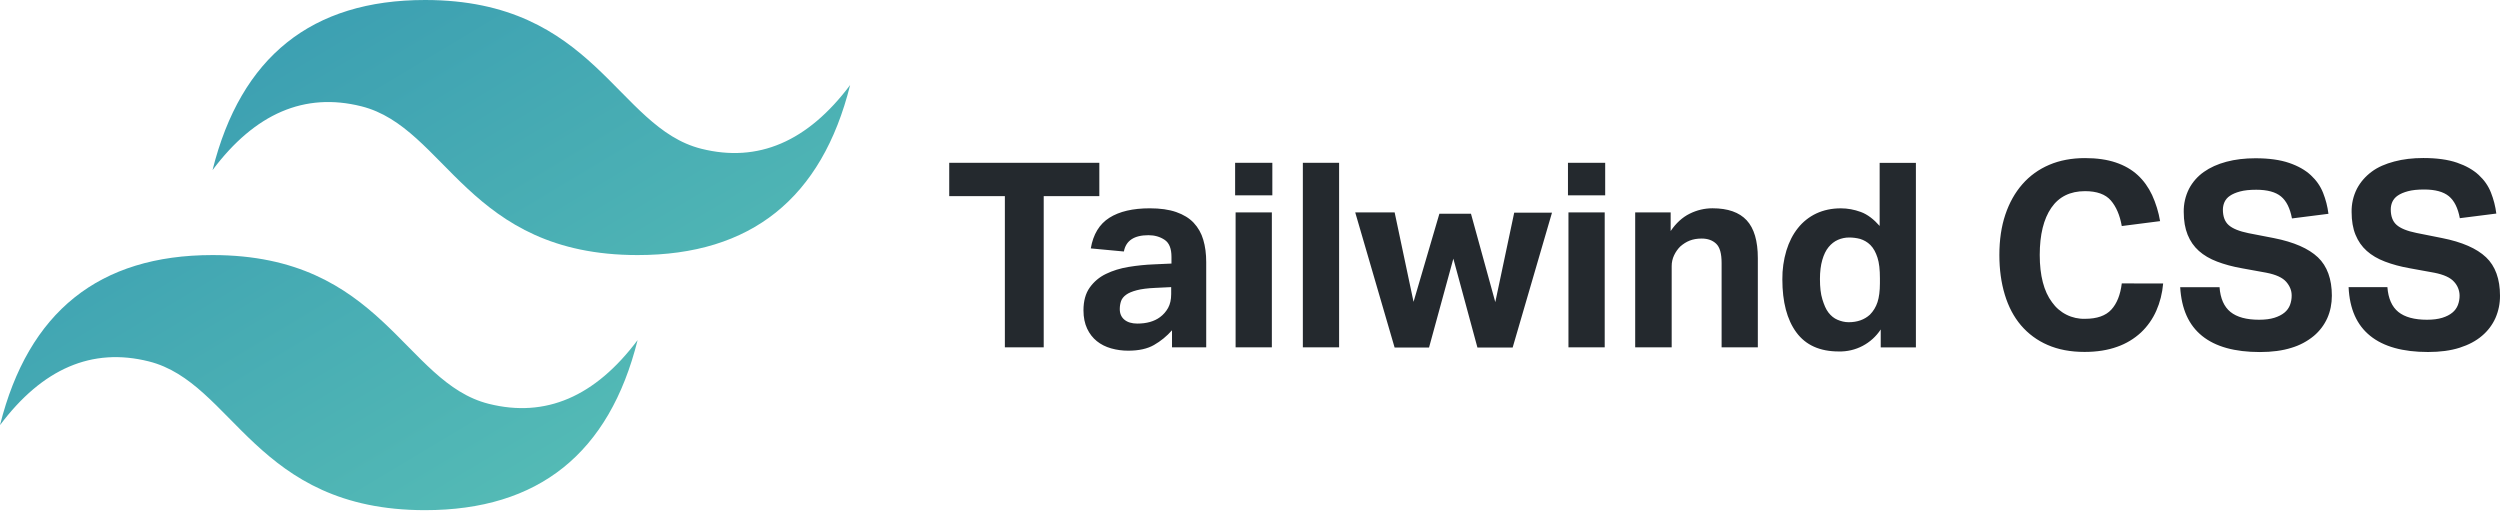
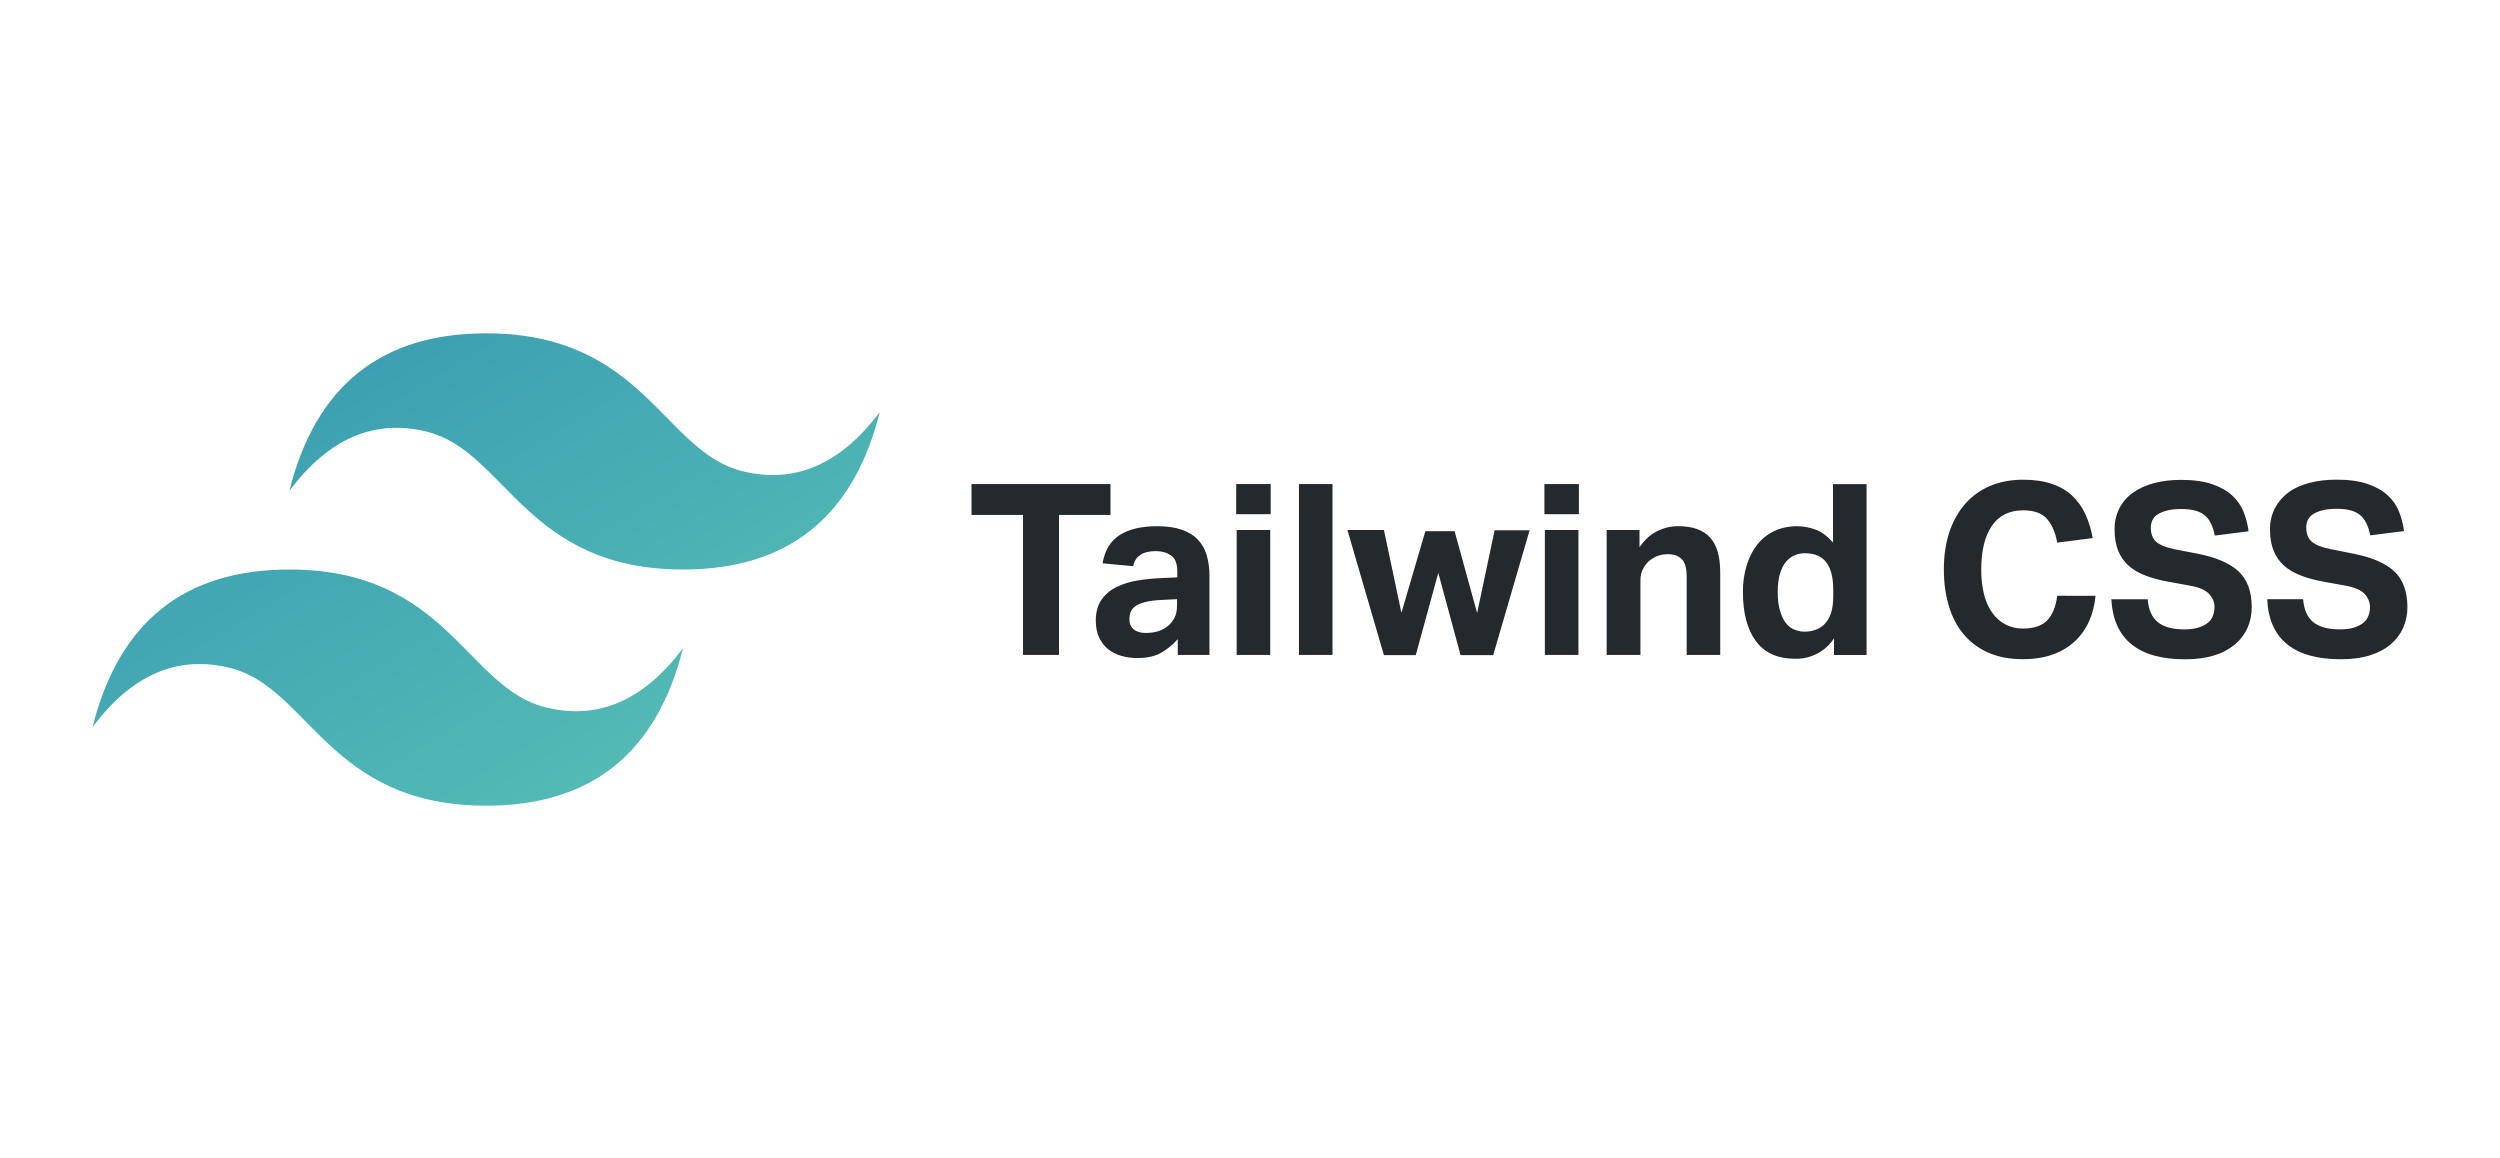
- <svg xmlns="http://www.w3.org/2000/svg" width="450" height="92" viewBox="0 0 450 92" fill="none">
-   <path fill-rule="evenodd" clip-rule="evenodd" d="M38.257 30.611C43.355 10.204 56.112 0 76.515 0C107.126 0 110.945 22.947 126.246 26.779C136.449 29.332 145.374 25.509 153.025 15.306C147.927 35.709 135.171 45.912 114.772 45.912C84.161 45.912 80.342 22.965 65.041 19.133C54.837 16.58 45.912 20.403 38.262 30.607L38.257 30.611ZM0 76.523C5.106 56.116 17.85 45.912 38.257 45.912C68.868 45.912 72.687 68.86 87.988 72.692C98.192 75.245 107.117 71.422 114.768 61.218C109.67 81.625 96.913 91.829 76.51 91.829C45.899 91.829 42.08 68.882 26.779 65.05C16.576 62.497 7.651 66.32 0 76.523Z" fill="url(#paint0_linear)" />
-   <path fill-rule="evenodd" clip-rule="evenodd" d="M180.876 35.306H170.86V29.306H197.88V35.306H187.869V62.519H180.876V35.306ZM210.961 59.449C210.035 60.505 208.94 61.4 207.721 62.098C206.53 62.782 204.984 63.123 203.087 63.123C202.041 63.128 200.999 62.987 199.991 62.703C199.01 62.422 198.152 61.989 197.425 61.402C196.698 60.815 196.111 60.066 195.682 59.147C195.253 58.227 195.025 57.141 195.025 55.862C195.025 54.189 195.397 52.823 196.146 51.768C196.897 50.708 197.907 49.859 199.08 49.302C200.289 48.711 201.647 48.295 203.153 48.045C204.673 47.795 206.208 47.64 207.747 47.581L210.865 47.441V46.232C210.865 44.743 210.458 43.718 209.63 43.167C208.802 42.615 207.835 42.335 206.722 42.335C204.138 42.335 202.667 43.311 202.299 45.269L196.343 44.713C196.773 42.173 197.894 40.333 199.693 39.195C201.493 38.056 203.919 37.496 206.963 37.496C208.824 37.496 210.41 37.715 211.715 38.17C213.02 38.625 214.071 39.265 214.859 40.097C215.667 40.962 216.258 42.007 216.584 43.145C216.943 44.336 217.119 45.685 217.119 47.174V62.523H210.961V59.458V59.449ZM210.821 51.68L207.931 51.82C206.565 51.877 205.461 52.022 204.625 52.241C203.788 52.459 203.136 52.731 202.698 53.055C202.26 53.379 201.94 53.756 201.791 54.194C201.642 54.632 201.559 55.113 201.559 55.639C201.559 56.445 201.839 57.084 202.391 57.544C202.943 58.004 203.727 58.245 204.712 58.245C206.394 58.245 207.76 57.859 208.811 57.08C209.402 56.642 209.888 56.09 210.256 55.429C210.624 54.767 210.812 53.931 210.812 52.941V51.684L210.821 51.68ZM222.409 38.236H228.934V62.514H222.409V38.236ZM222.321 29.302H229.021V35.161H222.321V29.302ZM234.513 29.302H241.038V62.514H234.513V29.302ZM243.959 38.236H251.036L254.439 54.33L259.09 38.468H264.774L269.153 54.378L272.556 38.284H279.357L272.276 62.562H265.939L261.603 46.561L257.224 62.562H251.032L243.955 38.284L243.959 38.236ZM282.322 38.236H288.847V62.514H282.322V38.236ZM282.234 29.302H288.934V35.161H282.234V29.302ZM294.382 38.236H300.719V41.586C301.682 40.163 302.821 39.12 304.135 38.468C305.449 37.815 306.828 37.491 308.251 37.491C311.019 37.491 313.068 38.214 314.404 39.654C315.74 41.095 316.41 43.368 316.41 46.469V62.514H309.889V47.358C309.889 45.606 309.565 44.489 308.908 43.867C308.251 43.246 307.389 42.939 306.303 42.939C305.47 42.939 304.743 43.07 304.135 43.311C303.526 43.552 302.961 43.916 302.436 44.38C301.998 44.818 301.634 45.334 301.341 45.939C301.047 46.556 300.897 47.231 300.903 47.914V62.519H294.334V38.24L294.382 38.236ZM338.525 59.309C337.708 60.556 336.586 61.573 335.266 62.265C333.945 62.957 332.47 63.301 330.98 63.263C327.564 63.263 325.024 62.116 323.338 59.821C321.652 57.526 320.824 54.347 320.824 50.287C320.805 48.532 321.05 46.784 321.551 45.102C322.033 43.535 322.72 42.186 323.623 41.056C324.508 39.938 325.64 39.039 326.929 38.428C328.243 37.815 329.71 37.5 331.352 37.5C332.561 37.5 333.761 37.719 334.956 38.157C336.152 38.595 337.277 39.471 338.337 40.67V29.32H344.862V62.532H338.53V59.322L338.525 59.309ZM338.385 50.099C338.385 48.549 338.254 47.309 337.947 46.377C337.641 45.444 337.255 44.691 336.668 44.099C336.108 43.543 335.495 43.224 334.829 43.005C334.184 42.836 333.521 42.751 332.854 42.751C332.156 42.748 331.465 42.891 330.826 43.171C330.187 43.451 329.635 43.885 329.149 44.472C328.663 45.059 328.286 45.838 328.011 46.793C327.735 47.747 327.59 48.895 327.59 50.235C327.59 51.689 327.722 52.906 328.028 53.887C328.335 54.868 328.654 55.656 329.123 56.261C329.591 56.865 330.13 57.299 330.752 57.561C331.374 57.824 332.044 57.999 332.758 57.999C334.308 57.999 335.582 57.548 336.576 56.651C337.204 56.017 337.673 55.244 337.947 54.395C338.236 53.511 338.385 52.372 338.385 50.979V50.147V50.099ZM389.369 51.028C389.211 52.797 388.799 54.43 388.134 55.932C387.487 57.404 386.554 58.732 385.388 59.839C384.152 60.985 382.692 61.863 381.101 62.418C379.41 63.031 377.448 63.346 375.21 63.346C372.697 63.346 370.481 62.926 368.571 62.09C366.722 61.297 365.081 60.087 363.776 58.556C362.484 57.036 361.516 55.197 360.864 53.038C360.211 50.879 359.887 48.501 359.887 45.899C359.887 43.202 360.238 40.784 360.956 38.643C361.674 36.502 362.699 34.675 364.03 33.156C365.361 31.636 366.982 30.471 368.874 29.665C370.765 28.86 372.916 28.457 375.311 28.457C377.422 28.457 379.266 28.72 380.829 29.245C382.392 29.77 383.719 30.532 384.792 31.522C385.865 32.512 386.719 33.712 387.376 35.105C388.059 36.602 388.543 38.181 388.817 39.803L381.919 40.688C381.578 38.735 380.912 37.198 379.949 36.081C378.985 34.964 377.418 34.408 375.307 34.408C372.635 34.408 370.608 35.407 369.233 37.408C367.858 39.409 367.153 42.234 367.153 45.895C367.153 49.587 367.897 52.464 369.368 54.408C370.035 55.357 370.926 56.126 371.962 56.646C372.999 57.166 374.148 57.42 375.307 57.386C377.453 57.386 379.029 56.834 380.036 55.735C381.044 54.636 381.67 53.064 381.919 51.014L389.369 51.028ZM399.515 51.684C399.669 53.73 400.33 55.218 401.486 56.151C402.642 57.084 404.363 57.553 406.632 57.553C407.718 57.553 408.637 57.434 409.382 57.202C410.126 56.97 410.731 56.659 411.199 56.274C411.646 55.912 411.991 55.44 412.198 54.903C412.404 54.353 412.507 53.77 412.5 53.182C412.5 52.306 412.18 51.496 411.528 50.739C410.875 49.981 409.68 49.425 407.937 49.087L403.601 48.299C401.85 47.993 400.387 47.585 399.082 47.09C397.777 46.596 396.682 45.952 395.797 45.164C394.913 44.375 394.238 43.403 393.774 42.256C393.31 41.108 393.073 39.742 393.073 38.161C393.045 36.709 393.373 35.271 394.028 33.975C394.661 32.771 395.571 31.736 396.682 30.953C397.821 30.147 399.178 29.534 400.755 29.114C402.331 28.693 404.083 28.487 405.975 28.487C408.397 28.487 410.415 28.768 412.031 29.32C413.647 29.871 414.952 30.611 415.946 31.531C416.94 32.451 417.676 33.502 418.158 34.719C418.64 35.937 418.959 37.185 419.121 38.485L412.552 39.317C412.211 37.487 411.554 36.164 410.582 35.363C409.61 34.561 408.121 34.154 406.132 34.154C404.95 34.154 403.987 34.255 403.22 34.461C402.454 34.667 401.845 34.925 401.381 35.249C400.953 35.529 400.613 35.923 400.4 36.388C400.216 36.825 400.12 37.272 400.12 37.736C400.12 38.976 400.47 39.908 401.171 40.526C401.871 41.144 403.054 41.63 404.731 41.971L409.294 42.856C412.898 43.57 415.539 44.726 417.221 46.315C418.902 47.905 419.734 50.257 419.734 53.221C419.734 54.675 419.463 56.024 418.92 57.251C418.363 58.489 417.534 59.587 416.494 60.461C415.31 61.438 413.941 62.167 412.469 62.602C410.858 63.114 408.966 63.368 406.785 63.368C402.248 63.368 398.78 62.405 396.375 60.461C393.971 58.516 392.671 55.643 392.434 51.693H399.467L399.515 51.684ZM429.732 51.684C429.886 53.73 430.547 55.218 431.703 56.151C432.859 57.084 434.593 57.553 436.849 57.553C437.943 57.553 438.854 57.434 439.608 57.202C440.361 56.97 440.956 56.659 441.425 56.274C441.872 55.912 442.216 55.44 442.423 54.903C442.63 54.353 442.733 53.77 442.726 53.182C442.713 52.275 442.365 51.405 441.749 50.739C441.092 49.981 439.901 49.425 438.158 49.087L433.823 48.299C432.071 47.993 430.608 47.585 429.303 47.09C427.998 46.596 426.903 45.952 426.019 45.164C425.134 44.375 424.46 43.403 423.991 42.256C423.523 41.108 423.29 39.742 423.29 38.161C423.262 36.709 423.59 35.271 424.245 33.975C424.884 32.766 425.769 31.754 426.899 30.909C428.029 30.064 429.395 29.49 430.972 29.07C432.548 28.649 434.3 28.444 436.192 28.444C438.614 28.444 440.632 28.724 442.248 29.276C443.864 29.828 445.165 30.567 446.163 31.487C447.162 32.407 447.898 33.458 448.375 34.675C448.852 35.893 449.176 37.141 449.338 38.441L442.769 39.273C442.428 37.443 441.771 36.12 440.799 35.319C439.827 34.518 438.338 34.11 436.349 34.11C435.167 34.11 434.204 34.211 433.437 34.417C432.671 34.623 432.062 34.881 431.598 35.205C431.17 35.485 430.83 35.88 430.617 36.344C430.429 36.782 430.337 37.228 430.337 37.693C430.337 38.932 430.687 39.865 431.388 40.482C432.088 41.1 433.271 41.586 434.952 41.927L439.559 42.847C443.164 43.561 445.804 44.717 447.486 46.307C449.168 47.896 450 50.248 450 53.213C450.015 54.597 449.737 55.968 449.185 57.237C448.63 58.477 447.8 59.575 446.759 60.447C445.69 61.367 444.35 62.076 442.73 62.593C441.11 63.11 439.227 63.36 437.05 63.36C432.513 63.36 429.045 62.396 426.636 60.452C424.228 58.507 422.931 55.635 422.747 51.684H429.732Z" fill="#24292E" />
+ <svg xmlns="http://www.w3.org/2000/svg" width="270" height="125" viewBox="0 0 270 125" fill="none">
+   <path fill-rule="evenodd" clip-rule="evenodd" d="M31.254 53.006C34.086 41.669 41.173 36 52.508 36C69.514 36 71.636 48.749 80.137 50.877C85.805 52.296 90.764 50.172 95.014 44.503C92.182 55.838 85.095 61.507 73.762 61.507C56.756 61.507 54.635 48.758 46.134 46.63C40.465 45.211 35.507 47.335 31.257 53.004L31.254 53.006ZM10 78.513C12.837 67.176 19.917 61.507 31.254 61.507C48.26 61.507 50.382 74.255 58.883 76.384C64.551 77.803 69.51 75.679 73.76 70.01C70.928 81.347 63.841 87.016 52.506 87.016C35.5 87.016 33.378 74.268 24.877 72.139C19.209 70.72 14.25 72.844 10 78.513V78.513Z" fill="url(#tailwindcss-paint0_linear)" />
+   <path fill-rule="evenodd" clip-rule="evenodd" d="M110.486 55.614H104.922V52.281H119.933V55.614H114.371V70.733H110.486V55.614ZM127.2 69.027C126.685 69.614 126.077 70.111 125.4 70.499C124.738 70.879 123.879 71.068 122.826 71.068C122.244 71.071 121.665 70.993 121.106 70.835C120.561 70.679 120.084 70.438 119.68 70.112C119.276 69.786 118.95 69.37 118.712 68.859C118.473 68.348 118.347 67.745 118.347 67.035C118.347 66.105 118.554 65.346 118.97 64.76C119.387 64.171 119.948 63.699 120.6 63.39C121.271 63.062 122.025 62.831 122.862 62.692C123.707 62.553 124.559 62.467 125.414 62.434L127.147 62.356V61.685C127.147 60.857 126.92 60.288 126.461 59.981C126.001 59.675 125.463 59.519 124.845 59.519C123.41 59.519 122.592 60.062 122.388 61.149L119.079 60.84C119.318 59.429 119.94 58.407 120.94 57.775C121.94 57.142 123.288 56.831 124.979 56.831C126.013 56.831 126.894 56.953 127.619 57.206C128.344 57.459 128.928 57.814 129.366 58.276C129.814 58.757 130.143 59.337 130.324 59.969C130.524 60.631 130.621 61.38 130.621 62.208V70.735H127.2V69.032V69.027ZM127.122 64.711L125.517 64.789C124.758 64.821 124.144 64.901 123.68 65.023C123.215 65.144 122.853 65.295 122.609 65.475C122.366 65.655 122.188 65.864 122.106 66.108C122.023 66.351 121.977 66.619 121.977 66.91C121.977 67.358 122.132 67.713 122.439 67.969C122.746 68.224 123.181 68.358 123.728 68.358C124.663 68.358 125.422 68.144 126.006 67.711C126.334 67.468 126.604 67.161 126.809 66.794C127.013 66.426 127.118 65.962 127.118 65.412V64.714L127.122 64.711ZM133.56 57.242H137.185V70.73H133.56V57.242ZM133.511 52.279H137.234V55.534H133.511V52.279ZM140.285 52.279H143.91V70.73H140.285V52.279ZM145.532 57.242H149.464L151.354 66.183L153.938 57.371H157.096L159.529 66.21L161.419 57.269H165.198L161.264 70.757H157.743L155.335 61.867L152.902 70.757H149.462L145.53 57.269L145.532 57.242ZM166.845 57.242H170.47V70.73H166.845V57.242ZM166.796 52.279H170.519V55.534H166.796V52.279ZM173.545 57.242H177.066V59.103C177.601 58.312 178.233 57.733 178.963 57.371C179.693 57.008 180.46 56.828 181.25 56.828C182.788 56.828 183.927 57.23 184.669 58.03C185.411 58.831 185.783 60.093 185.783 61.816V70.73H182.16V62.31C182.16 61.337 181.98 60.716 181.615 60.371C181.25 60.025 180.771 59.855 180.168 59.855C179.705 59.855 179.302 59.928 178.963 60.062C178.625 60.196 178.311 60.398 178.019 60.656C177.776 60.899 177.574 61.186 177.411 61.522C177.248 61.864 177.165 62.239 177.168 62.619V70.733H173.518V57.245L173.545 57.242ZM198.069 68.949C197.615 69.642 196.992 70.207 196.258 70.592C195.525 70.976 194.705 71.167 193.877 71.146C191.98 71.146 190.568 70.509 189.632 69.234C188.695 67.959 188.235 66.193 188.235 63.938C188.224 62.962 188.361 61.991 188.639 61.057C188.907 60.186 189.289 59.437 189.79 58.809C190.282 58.188 190.911 57.688 191.627 57.349C192.357 57.008 193.172 56.833 194.084 56.833C194.756 56.833 195.422 56.955 196.086 57.198C196.751 57.441 197.376 57.928 197.965 58.595V52.289H201.59V70.74H198.072V68.957L198.069 68.949ZM197.991 63.833C197.991 62.972 197.918 62.283 197.748 61.765C197.578 61.247 197.364 60.828 197.038 60.5C196.726 60.191 196.386 60.013 196.016 59.892C195.658 59.798 195.289 59.75 194.919 59.75C194.531 59.749 194.147 59.828 193.792 59.984C193.437 60.14 193.13 60.38 192.86 60.706C192.59 61.033 192.381 61.466 192.228 61.996C192.074 62.526 191.994 63.164 191.994 63.908C191.994 64.716 192.067 65.392 192.237 65.937C192.408 66.482 192.585 66.92 192.846 67.256C193.106 67.592 193.405 67.833 193.751 67.979C194.096 68.125 194.468 68.222 194.865 68.222C195.726 68.222 196.434 67.971 196.987 67.472C197.335 67.12 197.596 66.691 197.748 66.22C197.909 65.728 197.991 65.096 197.991 64.322V63.86V63.833ZM226.316 64.349C226.228 65.332 225.999 66.239 225.63 67.073C225.27 67.891 224.752 68.629 224.104 69.244C223.417 69.881 222.607 70.368 221.722 70.677C220.783 71.017 219.693 71.192 218.45 71.192C217.053 71.192 215.822 70.959 214.762 70.494C213.734 70.054 212.822 69.382 212.098 68.531C211.38 67.687 210.842 66.665 210.48 65.465C210.117 64.266 209.937 62.945 209.937 61.5C209.937 60.001 210.132 58.658 210.531 57.468C210.93 56.279 211.499 55.264 212.239 54.42C212.978 53.576 213.878 52.928 214.929 52.481C215.98 52.033 217.175 51.809 218.506 51.809C219.679 51.809 220.703 51.955 221.571 52.247C222.44 52.539 223.177 52.962 223.773 53.512C224.369 54.062 224.844 54.729 225.209 55.502C225.588 56.334 225.857 57.212 226.009 58.113L222.177 58.605C221.987 57.519 221.618 56.665 221.082 56.045C220.547 55.425 219.676 55.116 218.503 55.116C217.019 55.116 215.893 55.67 215.129 56.782C214.365 57.894 213.973 59.463 213.973 61.497C213.973 63.548 214.387 65.147 215.204 66.227C215.574 66.754 216.07 67.181 216.645 67.47C217.221 67.759 217.86 67.9 218.503 67.881C219.696 67.881 220.571 67.575 221.131 66.964C221.691 66.353 222.038 65.48 222.177 64.341L226.316 64.349ZM231.953 64.714C232.038 65.85 232.405 66.677 233.048 67.195C233.69 67.713 234.646 67.974 235.906 67.974C236.51 67.974 237.021 67.908 237.434 67.779C237.848 67.65 238.183 67.477 238.444 67.263C238.692 67.062 238.883 66.8 238.998 66.502C239.113 66.196 239.17 65.872 239.166 65.546C239.166 65.059 238.989 64.609 238.626 64.188C238.264 63.767 237.6 63.458 236.631 63.271L234.223 62.833C233.249 62.663 232.437 62.436 231.712 62.161C230.987 61.886 230.379 61.529 229.887 61.091C229.396 60.653 229.021 60.113 228.763 59.475C228.505 58.838 228.374 58.079 228.374 57.201C228.358 56.394 228.54 55.595 228.904 54.875C229.256 54.206 229.761 53.631 230.379 53.196C231.011 52.748 231.765 52.408 232.641 52.174C233.517 51.941 234.49 51.826 235.541 51.826C236.887 51.826 238.008 51.982 238.906 52.289C239.804 52.595 240.529 53.006 241.081 53.517C241.633 54.028 242.042 54.612 242.31 55.288C242.577 55.965 242.755 56.658 242.845 57.381L239.196 57.843C239.006 56.826 238.641 56.091 238.101 55.646C237.561 55.201 236.733 54.975 235.629 54.975C234.972 54.975 234.437 55.031 234.011 55.145C233.585 55.259 233.247 55.403 232.989 55.583C232.752 55.738 232.563 55.957 232.444 56.215C232.342 56.459 232.288 56.707 232.288 56.965C232.288 57.653 232.483 58.171 232.872 58.514C233.262 58.858 233.919 59.128 234.85 59.317L237.385 59.809C239.388 60.205 240.855 60.848 241.789 61.731C242.723 62.614 243.186 63.92 243.186 65.567C243.186 66.375 243.035 67.125 242.733 67.806C242.424 68.494 241.963 69.104 241.385 69.589C240.728 70.132 239.967 70.537 239.149 70.779C238.254 71.064 237.203 71.205 235.991 71.205C233.471 71.205 231.544 70.669 230.208 69.589C228.873 68.509 228.15 66.913 228.019 64.719H231.926L231.953 64.714ZM248.74 64.714C248.825 65.85 249.192 66.677 249.835 67.195C250.477 67.713 251.441 67.974 252.693 67.974C253.302 67.974 253.808 67.908 254.226 67.779C254.645 67.65 254.976 67.477 255.236 67.263C255.484 67.062 255.676 66.8 255.791 66.502C255.905 66.196 255.962 65.872 255.958 65.546C255.951 65.042 255.758 64.558 255.416 64.188C255.051 63.767 254.389 63.458 253.421 63.271L251.012 62.833C250.039 62.663 249.227 62.436 248.502 62.161C247.777 61.886 247.168 61.529 246.677 61.091C246.185 60.653 245.811 60.113 245.55 59.475C245.29 58.838 245.161 58.079 245.161 57.201C245.145 56.394 245.327 55.595 245.691 54.875C246.047 54.203 246.538 53.641 247.166 53.172C247.794 52.702 248.553 52.383 249.428 52.15C250.304 51.916 251.278 51.802 252.329 51.802C253.674 51.802 254.796 51.958 255.693 52.264C256.591 52.571 257.314 52.982 257.868 53.493C258.423 54.004 258.832 54.588 259.097 55.264C259.362 55.94 259.542 56.634 259.632 57.356L255.983 57.819C255.793 56.802 255.428 56.067 254.888 55.622C254.348 55.176 253.521 54.95 252.416 54.95C251.759 54.95 251.224 55.006 250.798 55.12C250.372 55.235 250.034 55.378 249.776 55.559C249.539 55.714 249.35 55.933 249.231 56.191C249.127 56.434 249.076 56.682 249.076 56.94C249.076 57.629 249.27 58.147 249.66 58.49C250.049 58.833 250.706 59.103 251.64 59.293L254.199 59.804C256.202 60.2 257.669 60.843 258.603 61.726C259.537 62.609 260 63.916 260 65.563C260.008 66.332 259.854 67.094 259.547 67.799C259.238 68.487 258.778 69.097 258.199 69.582C257.606 70.093 256.861 70.487 255.961 70.774C255.061 71.061 254.015 71.2 252.805 71.2C250.285 71.2 248.358 70.665 247.02 69.584C245.682 68.504 244.962 66.908 244.859 64.714H248.74Z" fill="#24292E" />
  <defs>
-     <linearGradient id="paint0_linear" x1="-7.99081e-07" y1="-81.608" x2="153.025" y2="173.432" gradientUnits="userSpaceOnUse">
+     <linearGradient id="tailwindcss-paint0_linear" x1="10" y1="-9.338" x2="95.014" y2="132.352" gradientUnits="userSpaceOnUse">
      <stop stop-color="#2383AE" />
      <stop offset="1" stop-color="#6DD7B9" />
    </linearGradient>
  </defs>
</svg>
